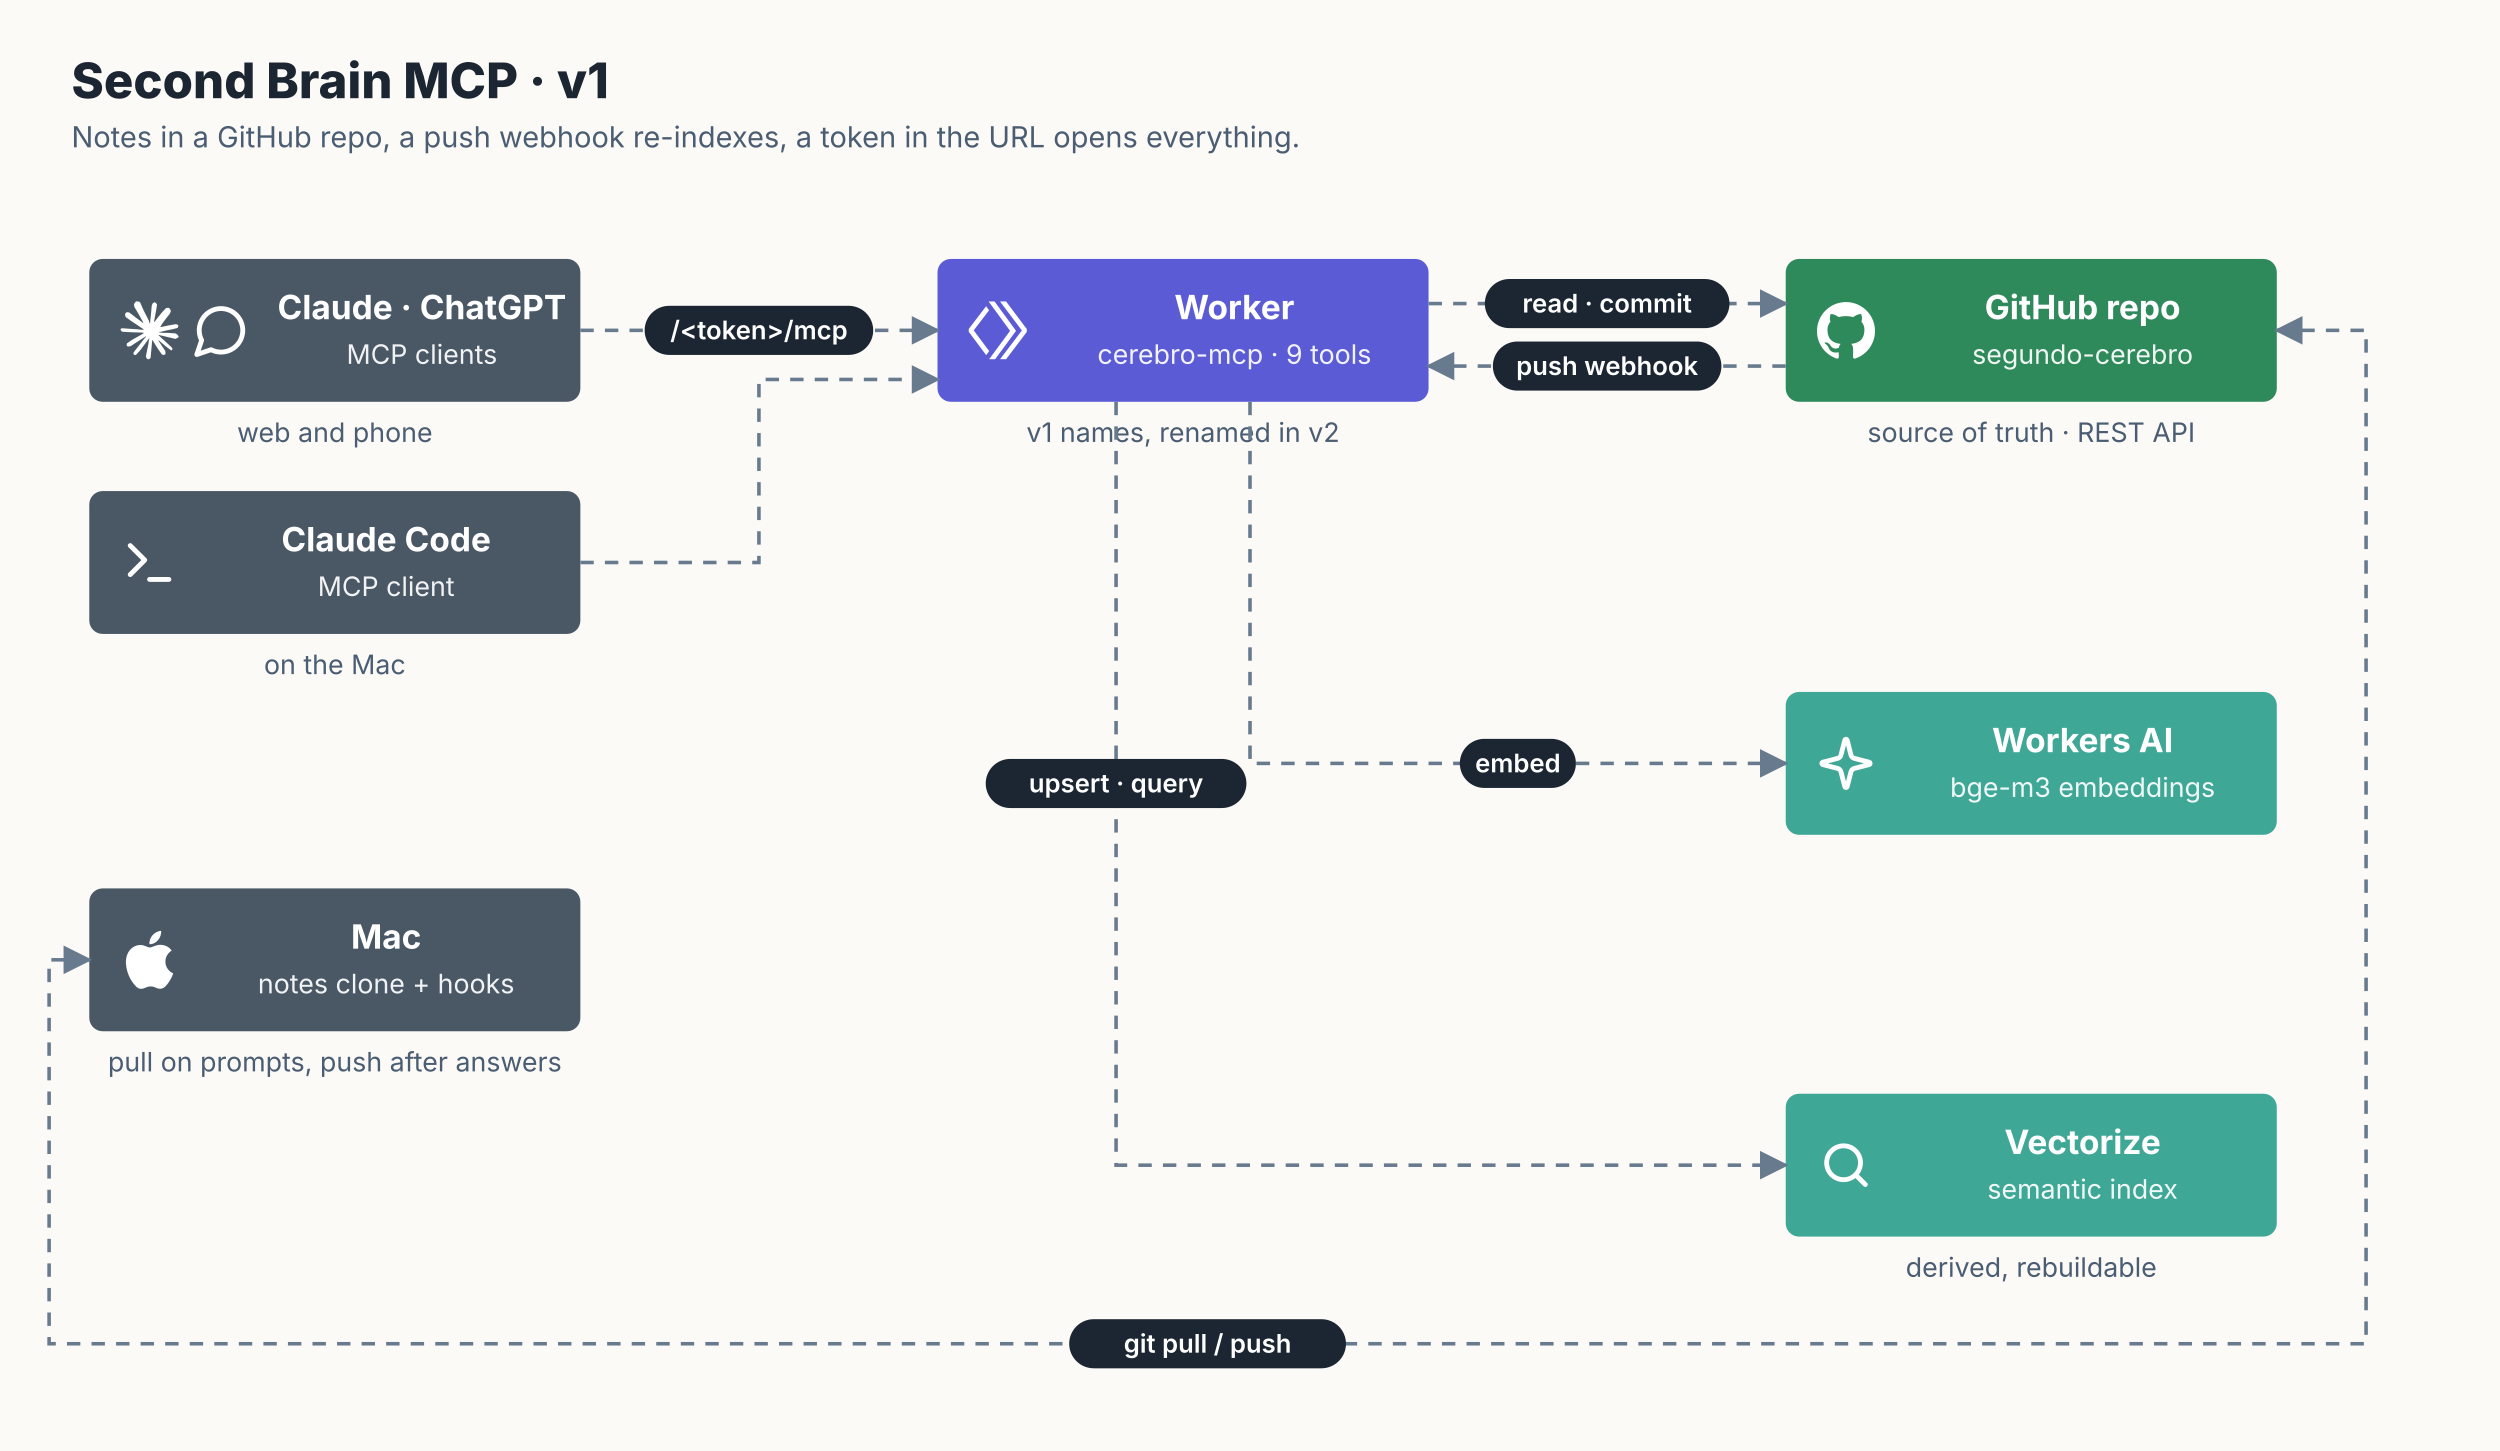
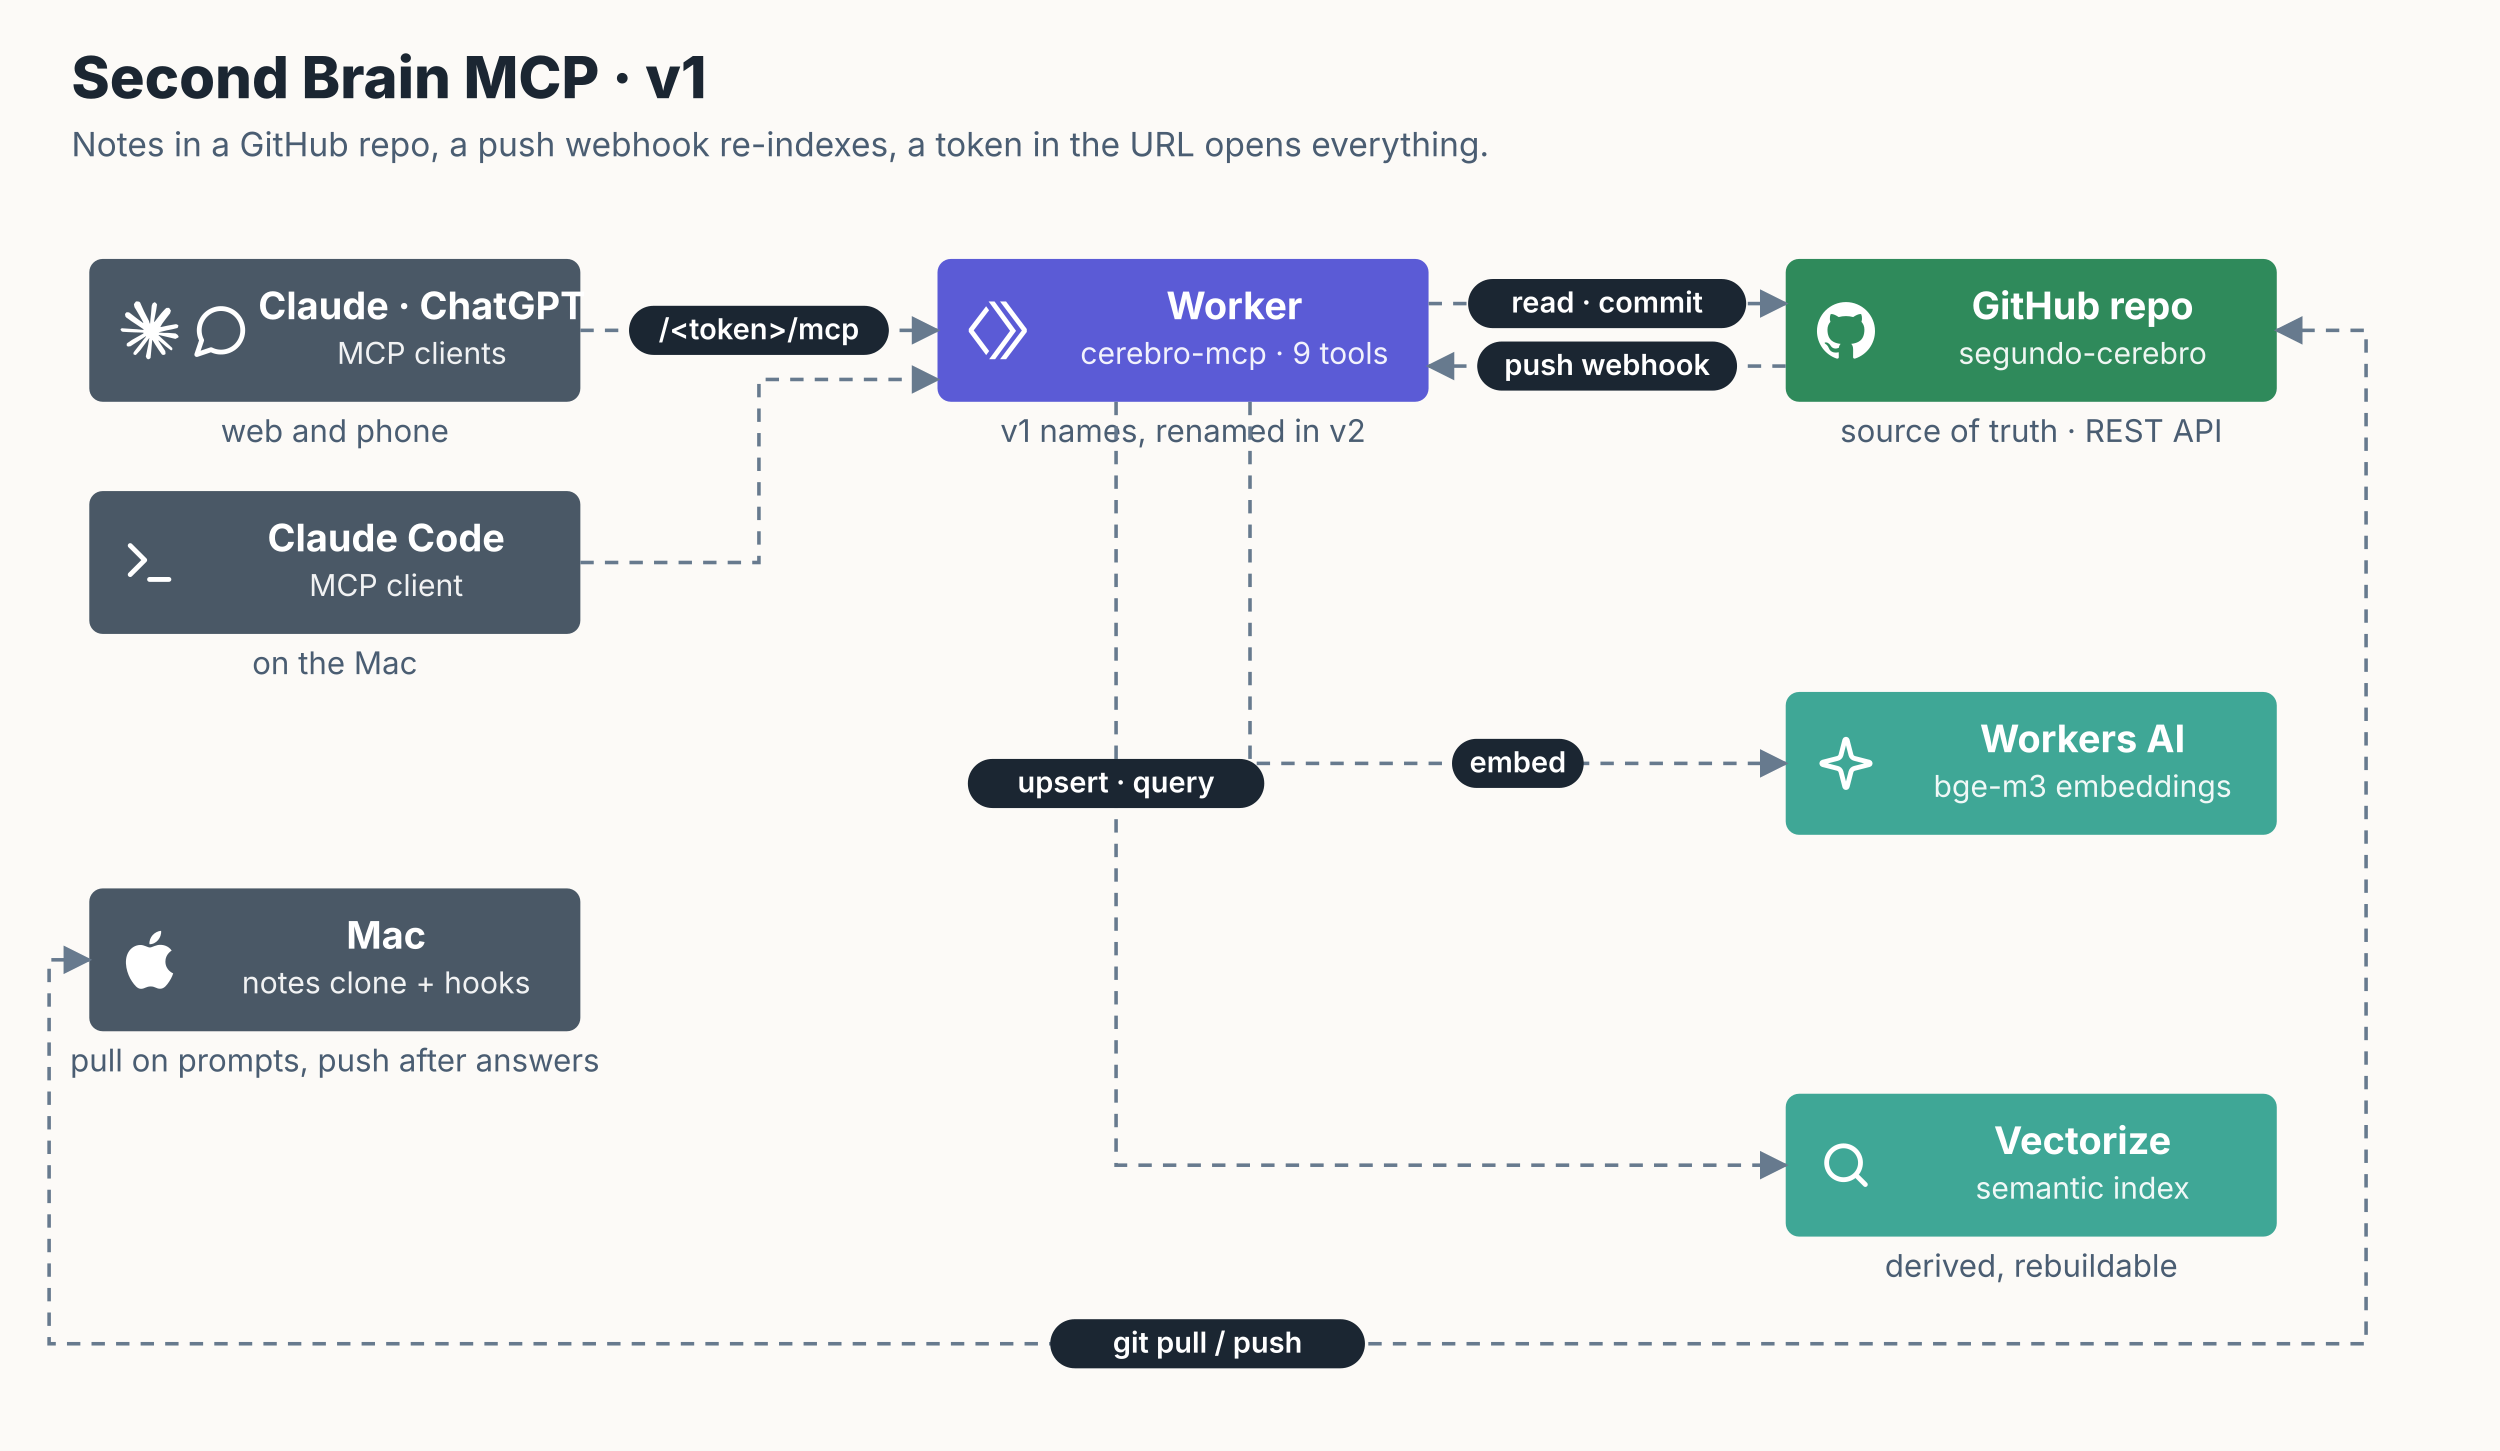
<svg xmlns="http://www.w3.org/2000/svg" viewBox="0 0 1120 650" width="1120" height="650" font-family="Onest, Inter, system-ui, sans-serif">
  <defs>
    <marker id="m" viewBox="0 0 10 10" refX="9" refY="5" markerWidth="8" markerHeight="8" orient="auto-start-reverse">
      <path d="M0,0 L10,5 L0,10 z" fill="#677A8E" />
    </marker>
    <marker id="m-auth" viewBox="0 0 10 10" refX="9" refY="5" markerWidth="7" markerHeight="7" orient="auto-start-reverse">
      <path d="M0,0 L10,5 L0,10 z" fill="#677A8E" />
    </marker>
    <marker id="m-write" viewBox="0 0 10 10" refX="9" refY="5" markerWidth="7" markerHeight="7" orient="auto-start-reverse">
      <path d="M0,0 L10,5 L0,10 z" fill="#5B5BD6" />
    </marker>
    <marker id="m-index" viewBox="0 0 10 10" refX="9" refY="5" markerWidth="7" markerHeight="7" orient="auto-start-reverse">
      <path d="M0,0 L10,5 L0,10 z" fill="#E08A3C" />
    </marker>
    <marker id="m-read" viewBox="0 0 10 10" refX="9" refY="5" markerWidth="7" markerHeight="7" orient="auto-start-reverse">
      <path d="M0,0 L10,5 L0,10 z" fill="#2F8A5B" />
    </marker>
    <marker id="m-fail" viewBox="0 0 10 10" refX="9" refY="5" markerWidth="7" markerHeight="7" orient="auto-start-reverse">
      <path d="M0,0 L10,5 L0,10 z" fill="#D1495B" />
    </marker>
    <marker id="ms" viewBox="0 0 10 10" refX="9" refY="5" markerWidth="8" markerHeight="8" orient="auto-start-reverse">
      <path d="M0,0 L10,5 L0,10 z" fill="#677A8E" />
    </marker>
-     <style>.t{fill:#fff;font-size:15px;font-weight:700}.s{fill:#fff;font-size:12px;opacity:.92}.c{fill:#4A5D72;font-size:12px}
- .a{fill:none;stroke:#677A8E;stroke-width:1.6;stroke-dasharray:6 5}.p{fill:#fff;font-size:11.5px;font-weight:600}
- .h{fill:#1B2632;font-size:22px;font-weight:800}.hs{fill:#4A5D72;font-size:13px}.g{fill:none;stroke:#E6D5C1;stroke-width:1.5;stroke-dasharray:2 4}.gl{fill:#8C6A43;font-size:12px;font-weight:600}.lg{fill:#1B2632;font-size:13px;font-weight:600}.ft{font-size:12px;font-weight:700;letter-spacing:.06em}</style>
+     <style>.t{fill:#fff;font-size:17px;font-weight:700}.s{fill:#fff;font-size:13.5px;opacity:.92}.c{fill:#4A5D72;font-size:14px}
+ .a{fill:none;stroke:#677A8E;stroke-width:1.6;stroke-dasharray:6 5}.p{fill:#fff;font-size:13px;font-weight:600}
+ .h{fill:#1B2632;font-size:26px;font-weight:800}.hs{fill:#4A5D72;font-size:15px}.g{fill:none;stroke:#E6D5C1;stroke-width:1.5;stroke-dasharray:2 4}.gl{fill:#8C6A43;font-size:13.5px;font-weight:600}.lg{fill:#1B2632;font-size:13px;font-weight:600}.ft{font-size:12px;font-weight:700;letter-spacing:.06em}</style>
  </defs>
  <rect width="100%" height="100%" fill="#FCFAF7" />
  <text x="32" y="44" class="h">Second Brain MCP · v1</text>
-   <text x="32" y="66" class="hs">Notes in a GitHub repo, a push webhook re-indexes, a token in the URL opens everything.</text>
+   <text x="32" y="70" class="hs">Notes in a GitHub repo, a push webhook re-indexes, a token in the URL opens everything.</text>
  <g transform="translate(0,-110)">
    <rect x="40" y="226" width="220" height="64" rx="6" fill="#4A5866" />
    <path transform="translate(54,245) scale(1.083333)" d="m4.714 15.956 4.717-2.647.079-.231-.079-.128h-.231l-.789-.049-2.696-.073-2.337-.097-2.265-.121-.571-.121-.534-.704.055-.352.48-.322.686.061 1.518.103 2.277.158 1.651.097 2.447.255h.389l.055-.158-.134-.097-.103-.097L6.973 9.836l-2.55-1.688-1.336-.971-.723-.492-.364-.461-.158-1.008.656-.723.88.061.225.061.892.686 1.906 1.475 2.489 1.834.364.303.146-.103.018-.073-.164-.273-1.354-2.447-1.445-2.489-.643-1.032-.17-.619c-.061-.255-.103-.467-.103-.729L6.287.134 6.7 0l.996.134.419.364.619 1.415 1.002 2.228 1.554 3.03.455.898.243.832.091.255h.158v-.146l.128-1.706.237-2.095.231-2.696.079-.759.376-.911.747-.492.583.279.48.686-.067.443-.285 1.852-.559 2.902-.364 1.943h.212l.243-.243.984-1.305 1.651-2.064.729-.82.85-.905.546-.431h1.032l.759 1.129-.34 1.166-1.062 1.348-.88 1.141-1.263 1.7-.789 1.36.073.109.188-.018 2.853-.607 1.542-.279 1.84-.316.832.389.091.395-.328.807-1.967.486-2.307.461-3.436.814-.043.03.049.061 1.548.146.662.036h1.621l3.018.225.789.522.474.638-.079.486-1.214.619-1.639-.389-3.825-.911-1.311-.328h-.182v.109l1.093 1.069 2.003 1.809 2.507 2.331.128.577-.322.455-.34-.049-2.204-1.657-.85-.747-1.925-1.621h-.128v.17l.443.65 2.344 3.521.121 1.081-.17.352-.607.212-.668-.121-1.372-1.925L14.38 17.959l-1.141-1.943-.14.079-.674 7.255-.316.37-.729.279-.607-.461-.322-.747.322-1.475.389-1.925.316-1.53.285-1.9.17-.631-.012-.043-.14.018-1.433 1.967-2.18 2.945-1.724 1.846-.413.164-.716-.37.067-.662.401-.589 2.386-3.036 1.439-1.882.929-1.087-.006-.158h-.055l-6.338 4.116-1.129.146-.486-.455.061-.747.231-.243 1.906-1.311Z" fill="#fff" />
    <g transform="translate(86,245) scale(1.083333)" fill="none" stroke="#fff" stroke-width="2" stroke-linecap="round" stroke-linejoin="round">
      <path d="M7.9 20A9 9 0 1 0 4 16.1L2 22z" />
    </g>
    <text x="189.0" y="253" text-anchor="middle" class="t" style="fill:#fff">Claude · ChatGPT</text>
    <text x="189.0" y="273" text-anchor="middle" class="s" style="fill:#fff">MCP clients</text>
    <text x="150.0" y="308" text-anchor="middle" class="c">web and phone</text>
    <rect x="40" y="330" width="220" height="64" rx="6" fill="#4A5866" />
    <g transform="translate(54,349) scale(1.083333)" fill="none" stroke="#fff" stroke-width="2" stroke-linecap="round" stroke-linejoin="round">
      <path d="m4 17 6-6-6-6" />
      <path d="M12 19h8" />
    </g>
    <text x="173.0" y="357" text-anchor="middle" class="t" style="fill:#fff">Claude Code</text>
    <text x="173.0" y="377" text-anchor="middle" class="s" style="fill:#fff">MCP client</text>
    <text x="150.0" y="412" text-anchor="middle" class="c">on the Mac</text>
    <rect x="40" y="508" width="220" height="64" rx="6" fill="#4A5866" />
    <path transform="translate(54,527) scale(1.083333)" d="M12.152 6.896c-.948 0-2.415-1.078-3.96-1.04-2.04.027-3.91 1.183-4.961 3.014-2.117 3.675-.546 9.103 1.519 12.09 1.013 1.454 2.208 3.09 3.792 3.039 1.52-.065 2.09-.987 3.935-.987 1.831 0 2.35.987 3.96.948 1.637-.026 2.676-1.48 3.676-2.948 1.156-1.688 1.636-3.325 1.662-3.415-.039-.013-3.182-1.221-3.22-4.857-.026-3.04 2.48-4.494 2.597-4.559-1.429-2.09-3.623-2.324-4.39-2.376-2-.156-3.675 1.09-4.61 1.09zM15.53 3.83c.843-1.012 1.4-2.427 1.245-3.83-1.207.052-2.662.805-3.532 1.818-.78.896-1.454 2.338-1.273 3.714 1.338.104 2.715-.688 3.559-1.701" fill="#fff" />
    <text x="173.0" y="535" text-anchor="middle" class="t" style="fill:#fff">Mac</text>
    <text x="173.0" y="555" text-anchor="middle" class="s" style="fill:#fff">notes clone + hooks</text>
    <text x="150.0" y="590" text-anchor="middle" class="c">pull on prompts, push after answers</text>
    <rect x="420" y="226" width="220" height="64" rx="6" fill="#5B5BD6" />
    <path transform="translate(434,245) scale(1.083333)" d="m8.213.063 8.879 12.136-8.67 11.739h2.476l8.665-11.735-8.89-12.14Zm4.728 0 9.02 11.992-9.018 11.883h2.496L24 12.656v-1.199L15.434.063ZM7.178 2.02.01 11.398l-.01 1.2 7.203 9.644 1.238-1.676-6.396-8.556 6.361-8.313Z" fill="#fff" />
    <text x="553.0" y="253" text-anchor="middle" class="t" style="fill:#fff">Worker</text>
    <text x="553.0" y="273" text-anchor="middle" class="s" style="fill:#fff">cerebro-mcp · 9 tools</text>
    <text x="530.0" y="308" text-anchor="middle" class="c">v1 names, renamed in v2</text>
    <rect x="800" y="226" width="220" height="64" rx="6" fill="#2F8A5B" />
    <path transform="translate(814,245) scale(1.083333)" d="M12 .297c-6.63 0-12 5.373-12 12 0 5.303 3.438 9.8 8.205 11.385.6.113.82-.258.82-.577 0-.285-.01-1.04-.015-2.04-3.338.724-4.042-1.61-4.042-1.61C4.422 18.07 3.633 17.7 3.633 17.7c-1.087-.744.084-.729.084-.729 1.205.084 1.838 1.236 1.838 1.236 1.07 1.835 2.809 1.305 3.495.998.108-.776.417-1.305.76-1.605-2.665-.3-5.466-1.332-5.466-5.93 0-1.31.465-2.38 1.235-3.22-.135-.303-.54-1.523.105-3.176 0 0 1.005-.322 3.3 1.23.96-.267 1.98-.399 3-.405 1.02.006 2.04.138 3 .405 2.28-1.552 3.285-1.23 3.285-1.23.645 1.653.24 2.873.12 3.176.765.84 1.23 1.91 1.23 3.22 0 4.61-2.805 5.625-5.475 5.92.42.36.81 1.096.81 2.22 0 1.606-.015 2.896-.015 3.286 0 .315.21.69.825.57C20.565 22.092 24 17.592 24 12.297c0-6.627-5.373-12-12-12" fill="#fff" />
    <text x="933.0" y="253" text-anchor="middle" class="t" style="fill:#fff">GitHub repo</text>
    <text x="933.0" y="273" text-anchor="middle" class="s" style="fill:#fff">segundo-cerebro</text>
    <text x="910.0" y="308" text-anchor="middle" class="c">source of truth · REST API</text>
    <rect x="800" y="420" width="220" height="64" rx="6" fill="#3FA796" />
    <g transform="translate(814,439) scale(1.083333)" fill="none" stroke="#fff" stroke-width="2" stroke-linecap="round" stroke-linejoin="round">
      <path d="M9.94 15.5A2 2 0 0 0 8.5 14.06l-6.14-1.58a.5.5 0 0 1 0-.96L8.5 9.94A2 2 0 0 0 9.94 8.5l1.58-6.14a.5.5 0 0 1 .96 0L14.06 8.5a2 2 0 0 0 1.44 1.44l6.14 1.58a.5.5 0 0 1 0 .96l-6.14 1.58a2 2 0 0 0-1.44 1.44l-1.58 6.14a.5.5 0 0 1-.96 0z" />
    </g>
    <text x="933.0" y="447" text-anchor="middle" class="t" style="fill:#fff">Workers AI</text>
    <text x="933.0" y="467" text-anchor="middle" class="s" style="fill:#fff">bge-m3 embeddings</text>
    <rect x="800" y="600" width="220" height="64" rx="6" fill="#3FA796" />
    <g transform="translate(814,619) scale(1.083333)" fill="none" stroke="#fff" stroke-width="2" stroke-linecap="round" stroke-linejoin="round">
      <circle cx="11" cy="11" r="7" />
      <path d="m20 20-3.5-3.5" />
    </g>
    <text x="933.0" y="627" text-anchor="middle" class="t" style="fill:#fff">Vectorize</text>
    <text x="933.0" y="647" text-anchor="middle" class="s" style="fill:#fff">semantic index</text>
    <text x="910.0" y="682" text-anchor="middle" class="c">derived, rebuildable</text>
    <path d="M260,258 L420,258" class="a" marker-end="url(#m)" />
-     <rect x="288.8" y="247.0" width="102.4" height="22" rx="11" fill="#1B2632" />
+     <rect x="281.8" y="247.0" width="116.4" height="22" rx="11" fill="#1B2632" />
    <text x="340.0" y="262.0" text-anchor="middle" class="p">/&lt;token&gt;/mcp</text>
    <path d="M260,362 L340,362 L340,280 L420,280" class="a" marker-end="url(#m)" />
    <path d="M640,246 L800,246" class="a" marker-end="url(#m)" />
-     <rect x="665.2" y="235.0" width="109.6" height="22" rx="11" fill="#1B2632" />
+     <rect x="657.7" y="235.0" width="124.6" height="22" rx="11" fill="#1B2632" />
    <text x="720.0" y="250.0" text-anchor="middle" class="p">read · commit</text>
    <path d="M800,274 L640,274" class="a" marker-end="url(#m)" />
-     <rect x="668.8" y="263.0" width="102.4" height="22" rx="11" fill="#1B2632" />
+     <rect x="661.8" y="263.0" width="116.4" height="22" rx="11" fill="#1B2632" />
    <text x="720.0" y="278.0" text-anchor="middle" class="p">push webhook</text>
    <path d="M560,290 L560,452 L800,452" class="a" marker-end="url(#m)" />
-     <rect x="654.0" y="441.0" width="52.0" height="22" rx="11" fill="#1B2632" />
+     <rect x="650.5" y="441.0" width="59.0" height="22" rx="11" fill="#1B2632" />
    <text x="680.0" y="456.0" text-anchor="middle" class="p">embed</text>
    <path d="M500,290 L500,632 L800,632" class="a" marker-end="url(#m)" />
-     <rect x="441.6" y="450.0" width="116.8" height="22" rx="11" fill="#1B2632" />
+     <rect x="433.6" y="450.0" width="132.8" height="22" rx="11" fill="#1B2632" />
    <text x="500.0" y="465.0" text-anchor="middle" class="p">upsert · query</text>
    <path d="M40,540 L22,540 L22,712 L1060,712 L1060,258 L1020,258" class="a" marker-end="url(#m)" marker-start="url(#ms)" />
-     <rect x="479.0" y="701.0" width="124.0" height="22" rx="11" fill="#1B2632" />
+     <rect x="470.5" y="701.0" width="141.0" height="22" rx="11" fill="#1B2632" />
    <text x="541.0" y="716.0" text-anchor="middle" class="p">git pull / push</text>
  </g>
</svg>
